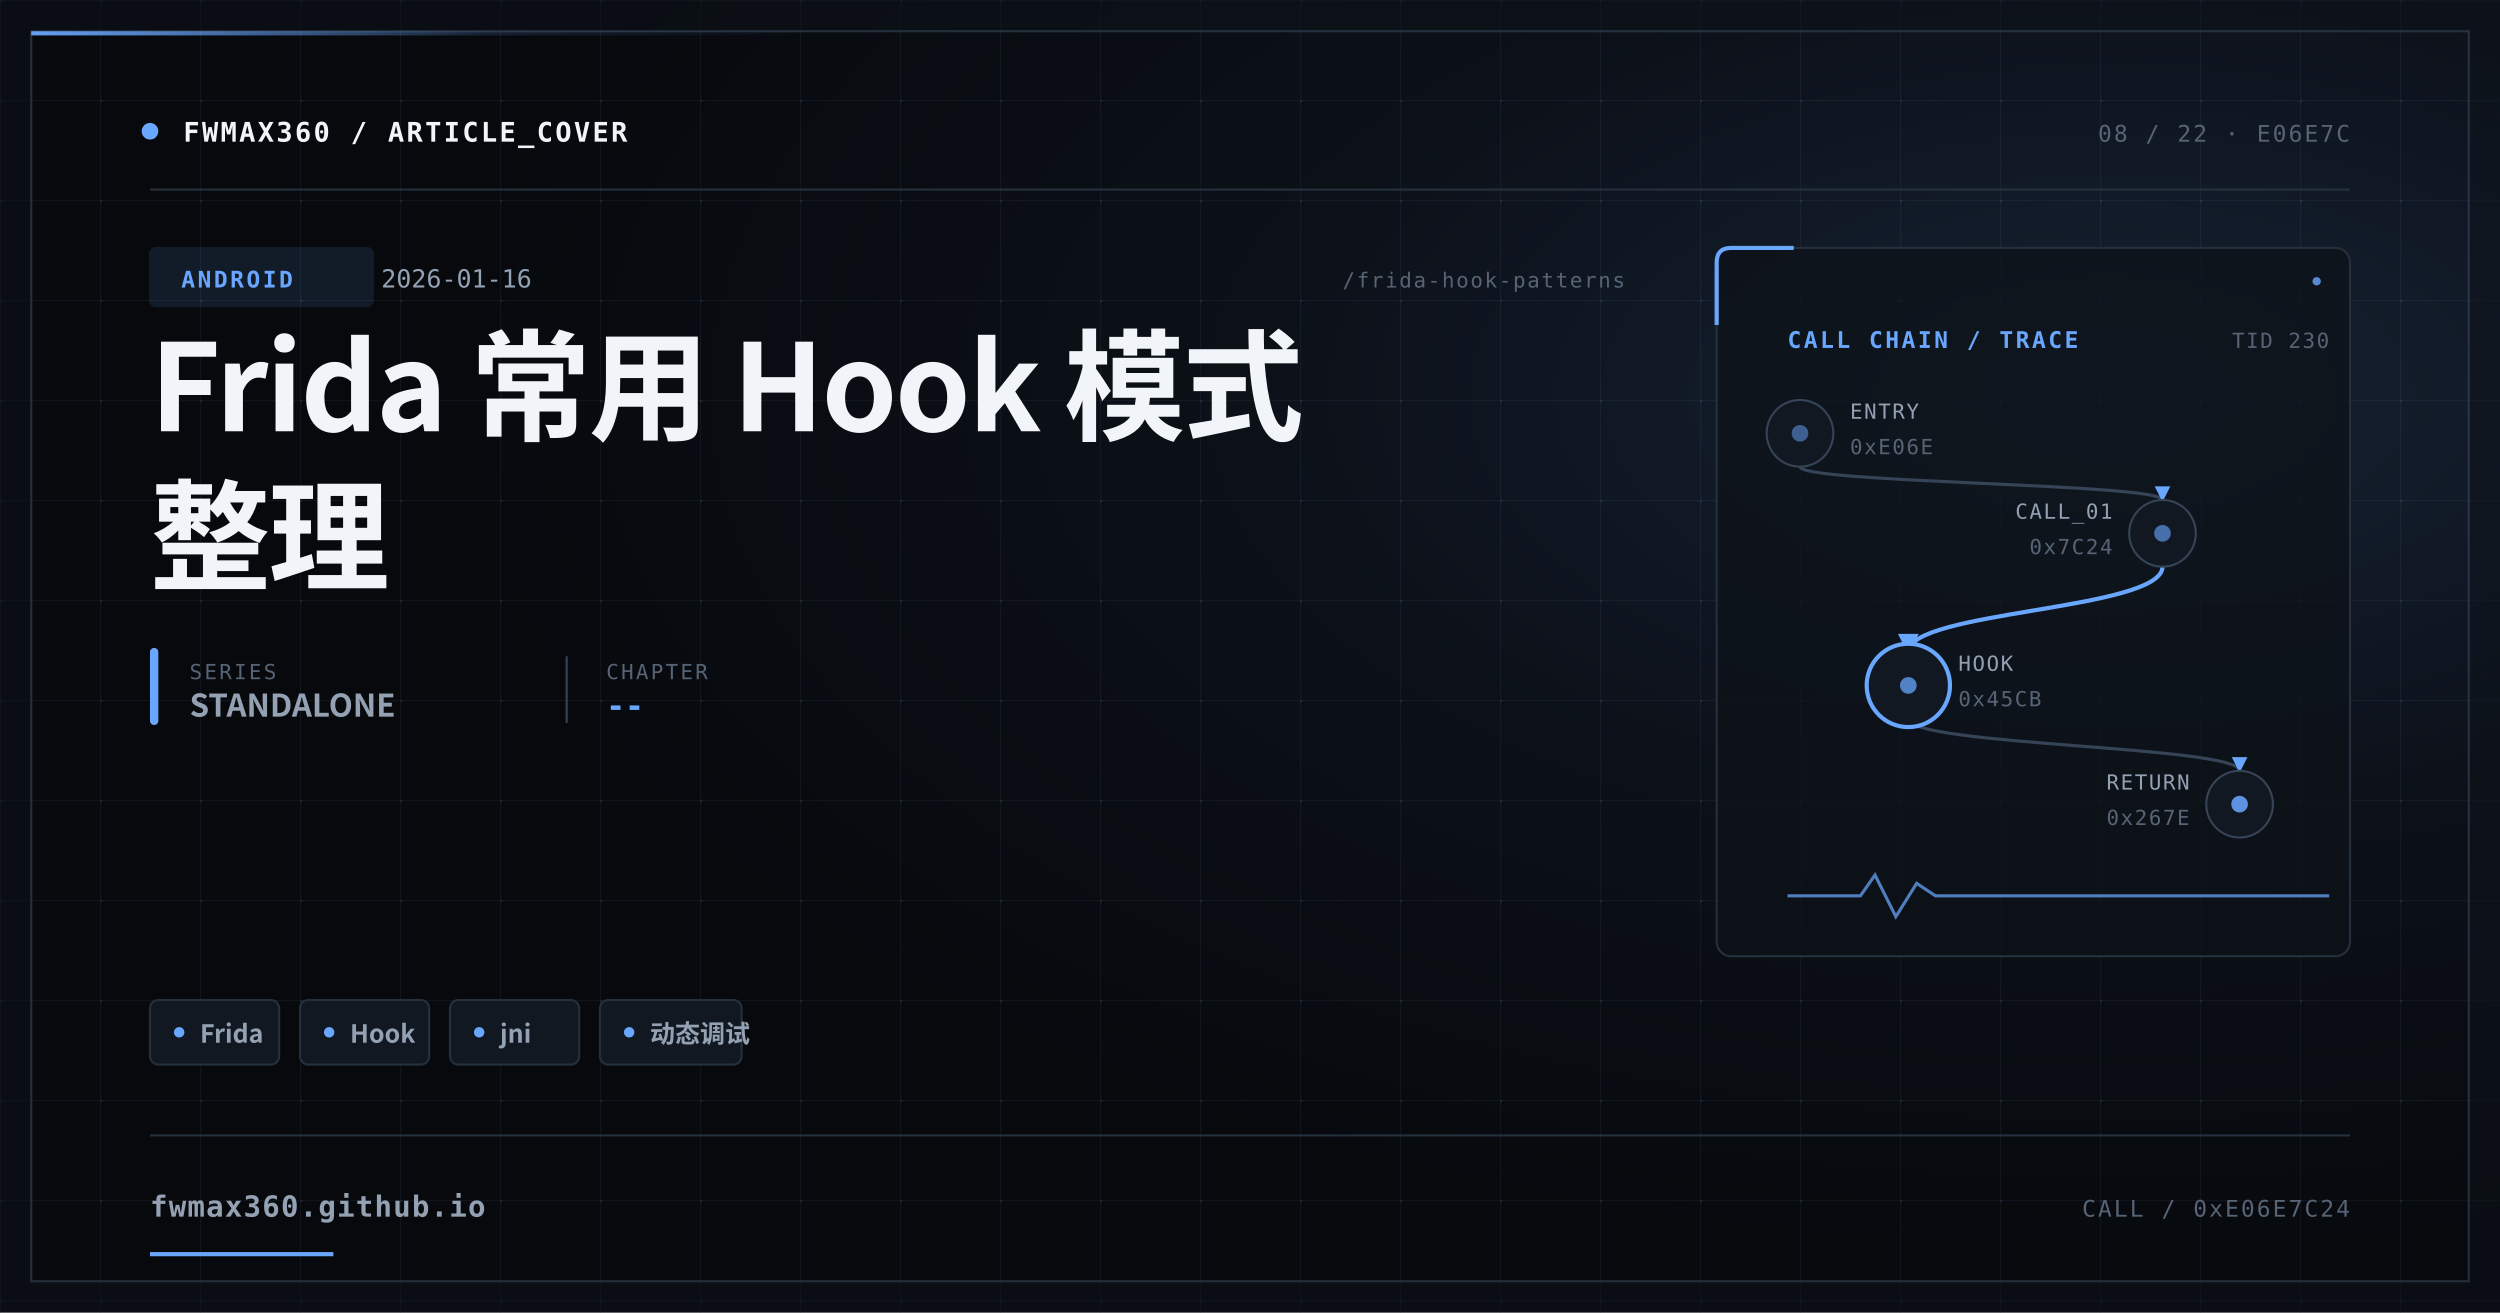
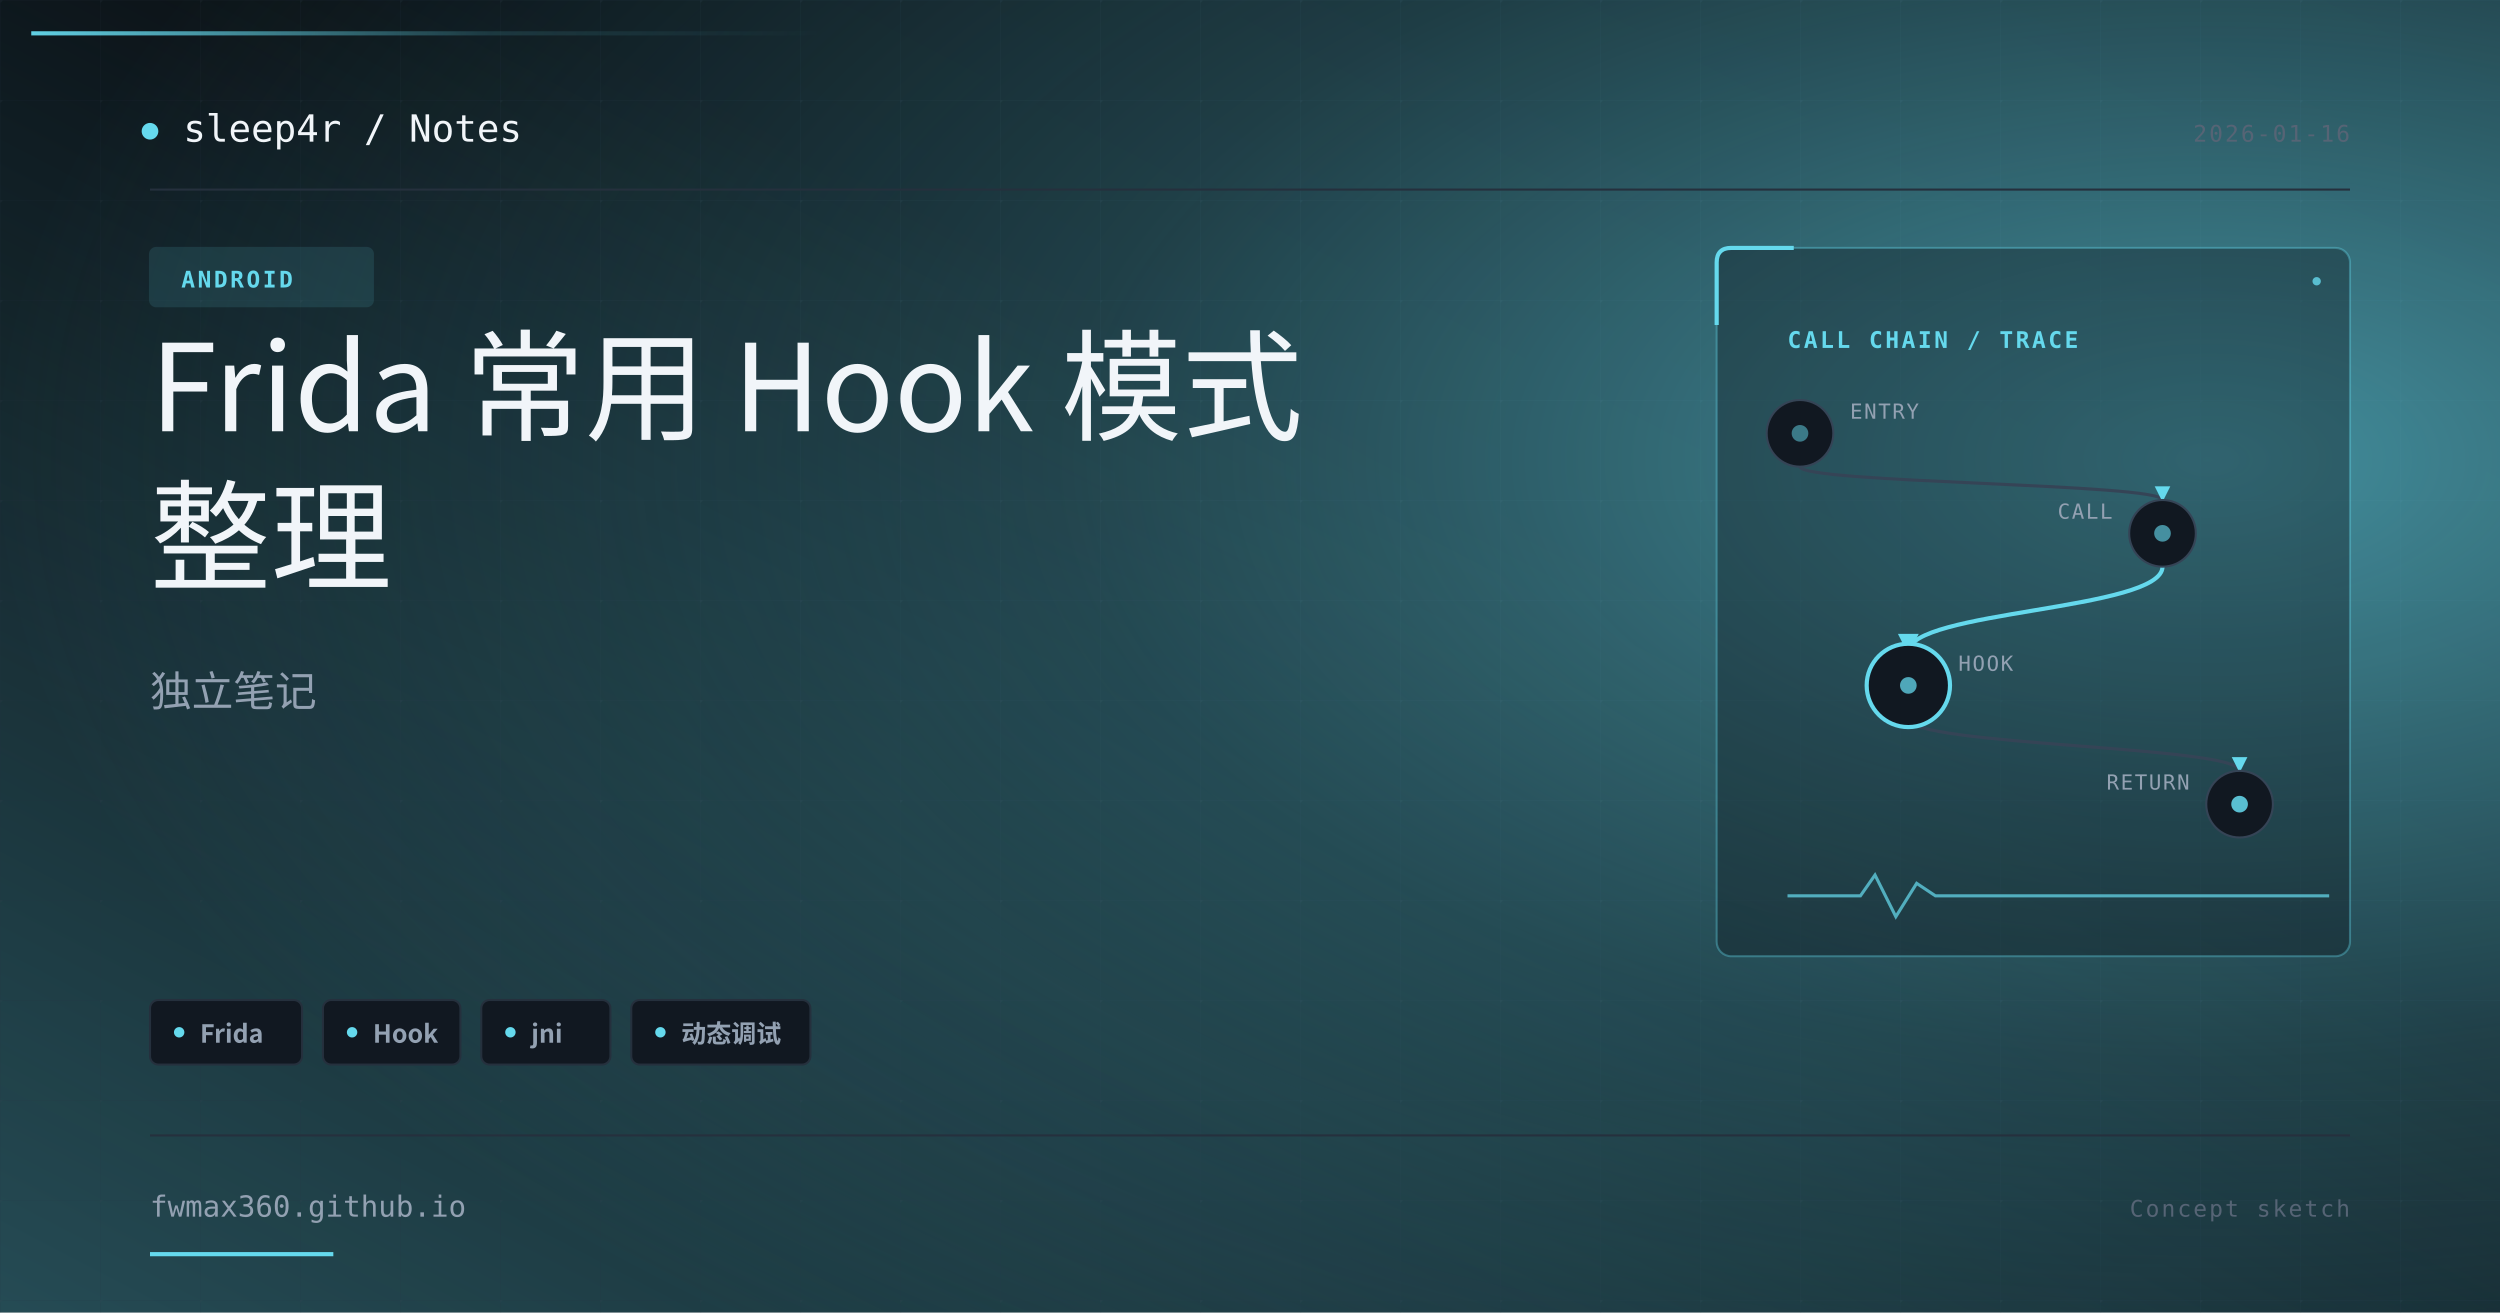
<svg xmlns="http://www.w3.org/2000/svg" width="1200" height="630" viewBox="0 0 1200 630" role="img" aria-labelledby="cover-title cover-desc">
  <defs>
    <pattern id="grid" width="48" height="48" patternUnits="userSpaceOnUse">
      <path d="M 48 0 L 0 0 0 48" fill="none" stroke="#25303d" stroke-width="1" opacity="0.42" />
      <circle cx="0" cy="0" r="1.25" fill="#354456" opacity="0.58" />
    </pattern>
-     <radialGradient id="glow" cx="84%" cy="30%" r="66%">
-       <stop offset="0" stop-color="#69a7ff" stop-opacity="0.16" />
-       <stop offset="0.52" stop-color="#69a7ff" stop-opacity="0.045" />
-       <stop offset="1" stop-color="#69a7ff" stop-opacity="0" />
+     <radialGradient id="glow" cx="88%" cy="35%" r="88%">
+       <stop offset="0" stop-color="#65d9ed" stop-opacity="0.64" />
+       <stop offset="0.52" stop-color="#65d9ed" stop-opacity="0.24" />
+       <stop offset="1" stop-color="#65d9ed" stop-opacity="0" />
    </radialGradient>
+     <linearGradient id="wash" x1="0" y1="1" x2="1" y2="0">
+       <stop offset="0" stop-color="#65d9ed" stop-opacity="0.32" />
+       <stop offset="0.6" stop-color="#65d9ed" stop-opacity="0.025" />
+       <stop offset="1" stop-color="#65d9ed" stop-opacity="0" />
+     </linearGradient>
    <linearGradient id="rail" x1="0" y1="0" x2="1" y2="0">
-       <stop offset="0" stop-color="#69a7ff" stop-opacity="0.95" />
-       <stop offset="0.58" stop-color="#69a7ff" stop-opacity="0.14" />
-       <stop offset="1" stop-color="#69a7ff" stop-opacity="0" />
+       <stop offset="0" stop-color="#65d9ed" stop-opacity="0.95" />
+       <stop offset="0.58" stop-color="#65d9ed" stop-opacity="0.14" />
+       <stop offset="1" stop-color="#65d9ed" stop-opacity="0" />
    </linearGradient>
    <marker id="arrow" viewBox="0 0 8 8" refX="7" refY="4" markerWidth="5" markerHeight="5" orient="auto-start-reverse">
-       <path d="M 0 0 L 8 4 L 0 8 z" fill="#69a7ff" />
+       <path d="M 0 0 L 8 4 L 0 8 z" fill="#65d9ed" />
    </marker>
    <style>
      .mono { font-family: 'JetBrains Mono', 'SFMono-Regular', Menlo, Consolas, monospace; }
-       .sans { font-family: 'Hiragino Sans GB', 'PingFang SC', 'Microsoft YaHei', 'Noto Sans CJK SC', sans-serif; }
+       .sans { font-family: 'Helvetica Neue', 'PingFang SC', 'Hiragino Sans GB', 'Microsoft YaHei', 'Noto Sans CJK SC', sans-serif; }
      .micro { font-family: 'JetBrains Mono', 'SFMono-Regular', Menlo, Consolas, monospace; font-size: 10px; letter-spacing: .75px; }
-       .chip { font-family: 'Hiragino Sans GB', 'PingFang SC', 'Microsoft YaHei', 'Noto Sans CJK SC', sans-serif; font-size: 12px; font-weight: 600; }
+       .chip { font-family: 'Helvetica Neue', 'PingFang SC', 'Hiragino Sans GB', 'Microsoft YaHei', 'Noto Sans CJK SC', sans-serif; font-size: 12px; font-weight: 600; }
      .diagram-label { font-family: 'JetBrains Mono', 'SFMono-Regular', Menlo, Consolas, monospace; font-size: 11px; font-weight: 700; letter-spacing: 1.2px; }
    </style>
  </defs>
  <rect width="1200" height="630" fill="#07090d" />
-   <rect width="1200" height="630" fill="url(#grid)" opacity="0.7" />
+   <rect width="1200" height="630" fill="url(#wash)" />
+   <rect width="1200" height="630" fill="url(#grid)" opacity="0.25" />
  <rect width="1200" height="630" fill="url(#glow)" />
-   <path d="M 0 0 H 1200 V 630 H 0 Z M 15 15 V 615 H 1185 V 15 Z" fill="#0d1219" fill-rule="evenodd" opacity="0.54" />
-   <rect x="15" y="15" width="1170" height="600" fill="none" stroke="#354456" stroke-width="1" opacity="0.64" />
  <rect x="15" y="15" width="380" height="2" fill="url(#rail)" />
-   <circle cx="72" cy="63" r="4" fill="#69a7ff" />
-   <text x="88" y="68" class="mono" font-size="13" font-weight="700" letter-spacing="1.1" fill="#f1f5f9">FWMAX360 / ARTICLE_COVER</text>
-   <text x="1128" y="68" class="mono" font-size="11" text-anchor="end" letter-spacing="1" fill="#566475">08 / 22 · E06E7C</text>
+   <circle cx="72" cy="63" r="4" fill="#65d9ed" />
+   <text x="88" y="68" class="mono" font-size="18" font-weight="500" letter-spacing="0" fill="#f1f5f9">sleep4r / Notes</text>
+   <text x="1128" y="68" class="mono" font-size="11" text-anchor="end" letter-spacing="1" fill="#566475">2026-01-16</text>
  <line x1="72" y1="91" x2="1128" y2="91" stroke="#25303d" />
-   <rect x="72" y="119" width="107" height="28" rx="3" fill="#69a7ff" opacity="0.12" stroke="#69a7ff" />
-   <text x="87" y="138" class="mono" font-size="11" font-weight="700" letter-spacing="1.2" fill="#69a7ff">ANDROID</text>
-   <text x="183" y="138" class="mono" font-size="12" fill="#93a1b2">2026-01-16</text>
-   <text x="780" y="138" class="mono" font-size="10" text-anchor="end" letter-spacing=".8" fill="#566475">/frida-hook-patterns</text>
-   <text class="sans" font-size="58" font-weight="760" letter-spacing="-1.1" fill="#f1f5f9">
+   <rect x="72" y="119" width="107" height="28" rx="3" fill="#65d9ed" opacity="0.12" stroke="#65d9ed" />
+   <text x="87" y="138" class="mono" font-size="11" font-weight="700" letter-spacing="1.2" fill="#65d9ed">ANDROID</text>
+   <text class="sans" font-size="58" font-weight="400" letter-spacing="0" fill="#f1f5f9">
    <tspan x="72" y="207">Frida 常用 Hook 模式</tspan>
    <tspan x="72" y="279">整理</tspan>
  </text>
-   <rect x="72" y="311" width="4" height="37" rx="2" fill="#69a7ff" />
-   <text x="91" y="326" class="mono" font-size="10" letter-spacing="1.1" fill="#566475">SERIES</text>
-   <text x="91" y="344" class="sans" font-size="15" font-weight="700" fill="#93a1b2">STANDALONE</text>
-   <line x1="272" y1="315" x2="272" y2="347" stroke="#354456" />
-   <text x="291" y="326" class="mono" font-size="10" letter-spacing="1.1" fill="#566475">CHAPTER</text>
-   <text x="291" y="344" class="mono" font-size="15" font-weight="700" fill="#69a7ff">--</text>
-   <rect x="824" y="119" width="304" height="340" rx="7" fill="#0d1219" fill-opacity="0.78" stroke="#25303d" />
-   <path d="M 824 156 V 126 Q 824 119 831 119 H 861" fill="none" stroke="#69a7ff" stroke-width="2" />
-   <circle cx="1112" cy="135" r="2" fill="#69a7ff" opacity="0.8" />
-   <text x="858" y="167" class="diagram-label" fill="#69a7ff">CALL CHAIN / TRACE</text>
-   <text x="1118" y="167" class="micro" text-anchor="end" fill="#566475">TID 230</text>
+   <text x="72" y="339" class="sans" font-size="20" font-weight="400" fill="#93a1b2">独立笔记</text>
+   <rect x="824" y="119" width="304" height="340" rx="7" fill="#0d1219" fill-opacity="0.35" stroke="#65d9ed" stroke-opacity="0.35" />
+   <path d="M 824 156 V 126 Q 824 119 831 119 H 861" fill="none" stroke="#65d9ed" stroke-width="2" />
+   <circle cx="1112" cy="135" r="2" fill="#65d9ed" opacity="0.8" />
+   <text x="858" y="167" class="diagram-label" fill="#65d9ed">CALL CHAIN / TRACE</text>
  <path d="M 864 224 C 864 232, 1038 232, 1038 240" fill="none" stroke="#354456" stroke-width="1.5" marker-end="url(#arrow)" />
-   <path d="M 1038 272 C 1038 293, 916 293, 916 313" fill="none" stroke="#69a7ff" stroke-width="2" marker-end="url(#arrow)" />
+   <path d="M 1038 272 C 1038 293, 916 293, 916 313" fill="none" stroke="#65d9ed" stroke-width="2" marker-end="url(#arrow)" />
  <path d="M 916 345 C 916 358, 1075 358, 1075 370" fill="none" stroke="#354456" stroke-width="1.5" marker-end="url(#arrow)" />
  <circle cx="864" cy="208" r="16" fill="#111821" stroke="#354456" stroke-width="1" />
-   <circle cx="864" cy="208" r="4" fill="#69a7ff" opacity="0.5" />
+   <circle cx="864" cy="208" r="4" fill="#65d9ed" opacity="0.5" />
  <text x="888" y="201" class="micro" text-anchor="start" fill="#93a1b2">ENTRY</text>
-   <text x="888" y="218" class="micro" text-anchor="start" fill="#566475">0xE06E</text>
  <circle cx="1038" cy="256" r="16" fill="#111821" stroke="#354456" stroke-width="1" />
-   <circle cx="1038" cy="256" r="4" fill="#69a7ff" opacity="0.62" />
-   <text x="1014" y="249" class="micro" text-anchor="end" fill="#93a1b2">CALL_01</text>
-   <text x="1014" y="266" class="micro" text-anchor="end" fill="#566475">0x7C24</text>
-   <circle cx="916" cy="329" r="20" fill="#111821" stroke="#69a7ff" stroke-width="2" />
-   <circle cx="916" cy="329" r="4" fill="#69a7ff" opacity="0.74" />
+   <circle cx="1038" cy="256" r="4" fill="#65d9ed" opacity="0.62" />
+   <text x="1014" y="249" class="micro" text-anchor="end" fill="#93a1b2">CALL</text>
+   <circle cx="916" cy="329" r="20" fill="#111821" stroke="#65d9ed" stroke-width="2" />
+   <circle cx="916" cy="329" r="4" fill="#65d9ed" opacity="0.74" />
  <text x="940" y="322" class="micro" text-anchor="start" fill="#93a1b2">HOOK</text>
-   <text x="940" y="339" class="micro" text-anchor="start" fill="#566475">0x45CB</text>
  <circle cx="1075" cy="386" r="16" fill="#111821" stroke="#354456" stroke-width="1" />
-   <circle cx="1075" cy="386" r="4" fill="#69a7ff" opacity="0.86" />
+   <circle cx="1075" cy="386" r="4" fill="#65d9ed" opacity="0.86" />
  <text x="1051" y="379" class="micro" text-anchor="end" fill="#93a1b2">RETURN</text>
-   <text x="1051" y="396" class="micro" text-anchor="end" fill="#566475">0x267E</text>
-   <path d="M 858 430 h 35 l 7 -10 10 20 10 -16 9 6 h 189" fill="none" stroke="#69a7ff" stroke-width="1.5" opacity="0.72" />
-   <rect x="72" y="480" width="62" height="31" rx="4" fill="#111821" stroke="#25303d" />
-   <circle cx="86" cy="495.5" r="2.5" fill="#69a7ff" />
+   <path d="M 858 430 h 35 l 7 -10 10 20 10 -16 9 6 h 189" fill="none" stroke="#65d9ed" stroke-width="1.5" opacity="0.72" />
+   <rect x="72" y="480" width="73" height="31" rx="4" fill="#111821" stroke="#25303d" />
+   <circle cx="86" cy="495.5" r="2.5" fill="#65d9ed" />
  <text x="96" y="500.5" class="chip" fill="#93a1b2">Frida</text>
-   <rect x="144" y="480" width="62" height="31" rx="4" fill="#111821" stroke="#25303d" />
-   <circle cx="158" cy="495.5" r="2.5" fill="#69a7ff" />
-   <text x="168" y="500.5" class="chip" fill="#93a1b2">Hook</text>
-   <rect x="216" y="480" width="62" height="31" rx="4" fill="#111821" stroke="#25303d" />
-   <circle cx="230" cy="495.5" r="2.5" fill="#69a7ff" />
-   <text x="240" y="500.5" class="chip" fill="#93a1b2">jni</text>
-   <rect x="288" y="480" width="68" height="31" rx="4" fill="#111821" stroke="#25303d" />
-   <circle cx="302" cy="495.5" r="2.5" fill="#69a7ff" />
-   <text x="312" y="500.5" class="chip" fill="#93a1b2">动态调试</text>
+   <rect x="155" y="480" width="66" height="31" rx="4" fill="#111821" stroke="#25303d" />
+   <circle cx="169" cy="495.5" r="2.5" fill="#65d9ed" />
+   <text x="179" y="500.5" class="chip" fill="#93a1b2">Hook</text>
+   <rect x="231" y="480" width="62" height="31" rx="4" fill="#111821" stroke="#25303d" />
+   <circle cx="245" cy="495.5" r="2.5" fill="#65d9ed" />
+   <text x="255" y="500.5" class="chip" fill="#93a1b2">jni</text>
+   <rect x="303" y="480" width="86" height="31" rx="4" fill="#111821" stroke="#25303d" />
+   <circle cx="317" cy="495.5" r="2.5" fill="#65d9ed" />
+   <text x="327" y="500.5" class="chip" fill="#93a1b2">动态调试</text>
  <line x1="72" y1="545" x2="1128" y2="545" stroke="#25303d" />
-   <text x="72" y="584" class="mono" font-size="14" font-weight="700" letter-spacing=".55" fill="#93a1b2">fwmax360.github.io</text>
-   <text x="1128" y="584" class="mono" font-size="11" text-anchor="end" letter-spacing="1" fill="#566475">CALL / 0xE06E7C24</text>
-   <rect x="72" y="601" width="88" height="2" fill="#69a7ff" />
+   <text x="72" y="584" class="mono" font-size="14" font-weight="400" letter-spacing="0" fill="#93a1b2">fwmax360.github.io</text>
+   <text x="1128" y="584" class="mono" font-size="11" text-anchor="end" letter-spacing="1" fill="#566475">Concept sketch</text>
+   <rect x="72" y="601" width="88" height="2" fill="#65d9ed" />
</svg>
